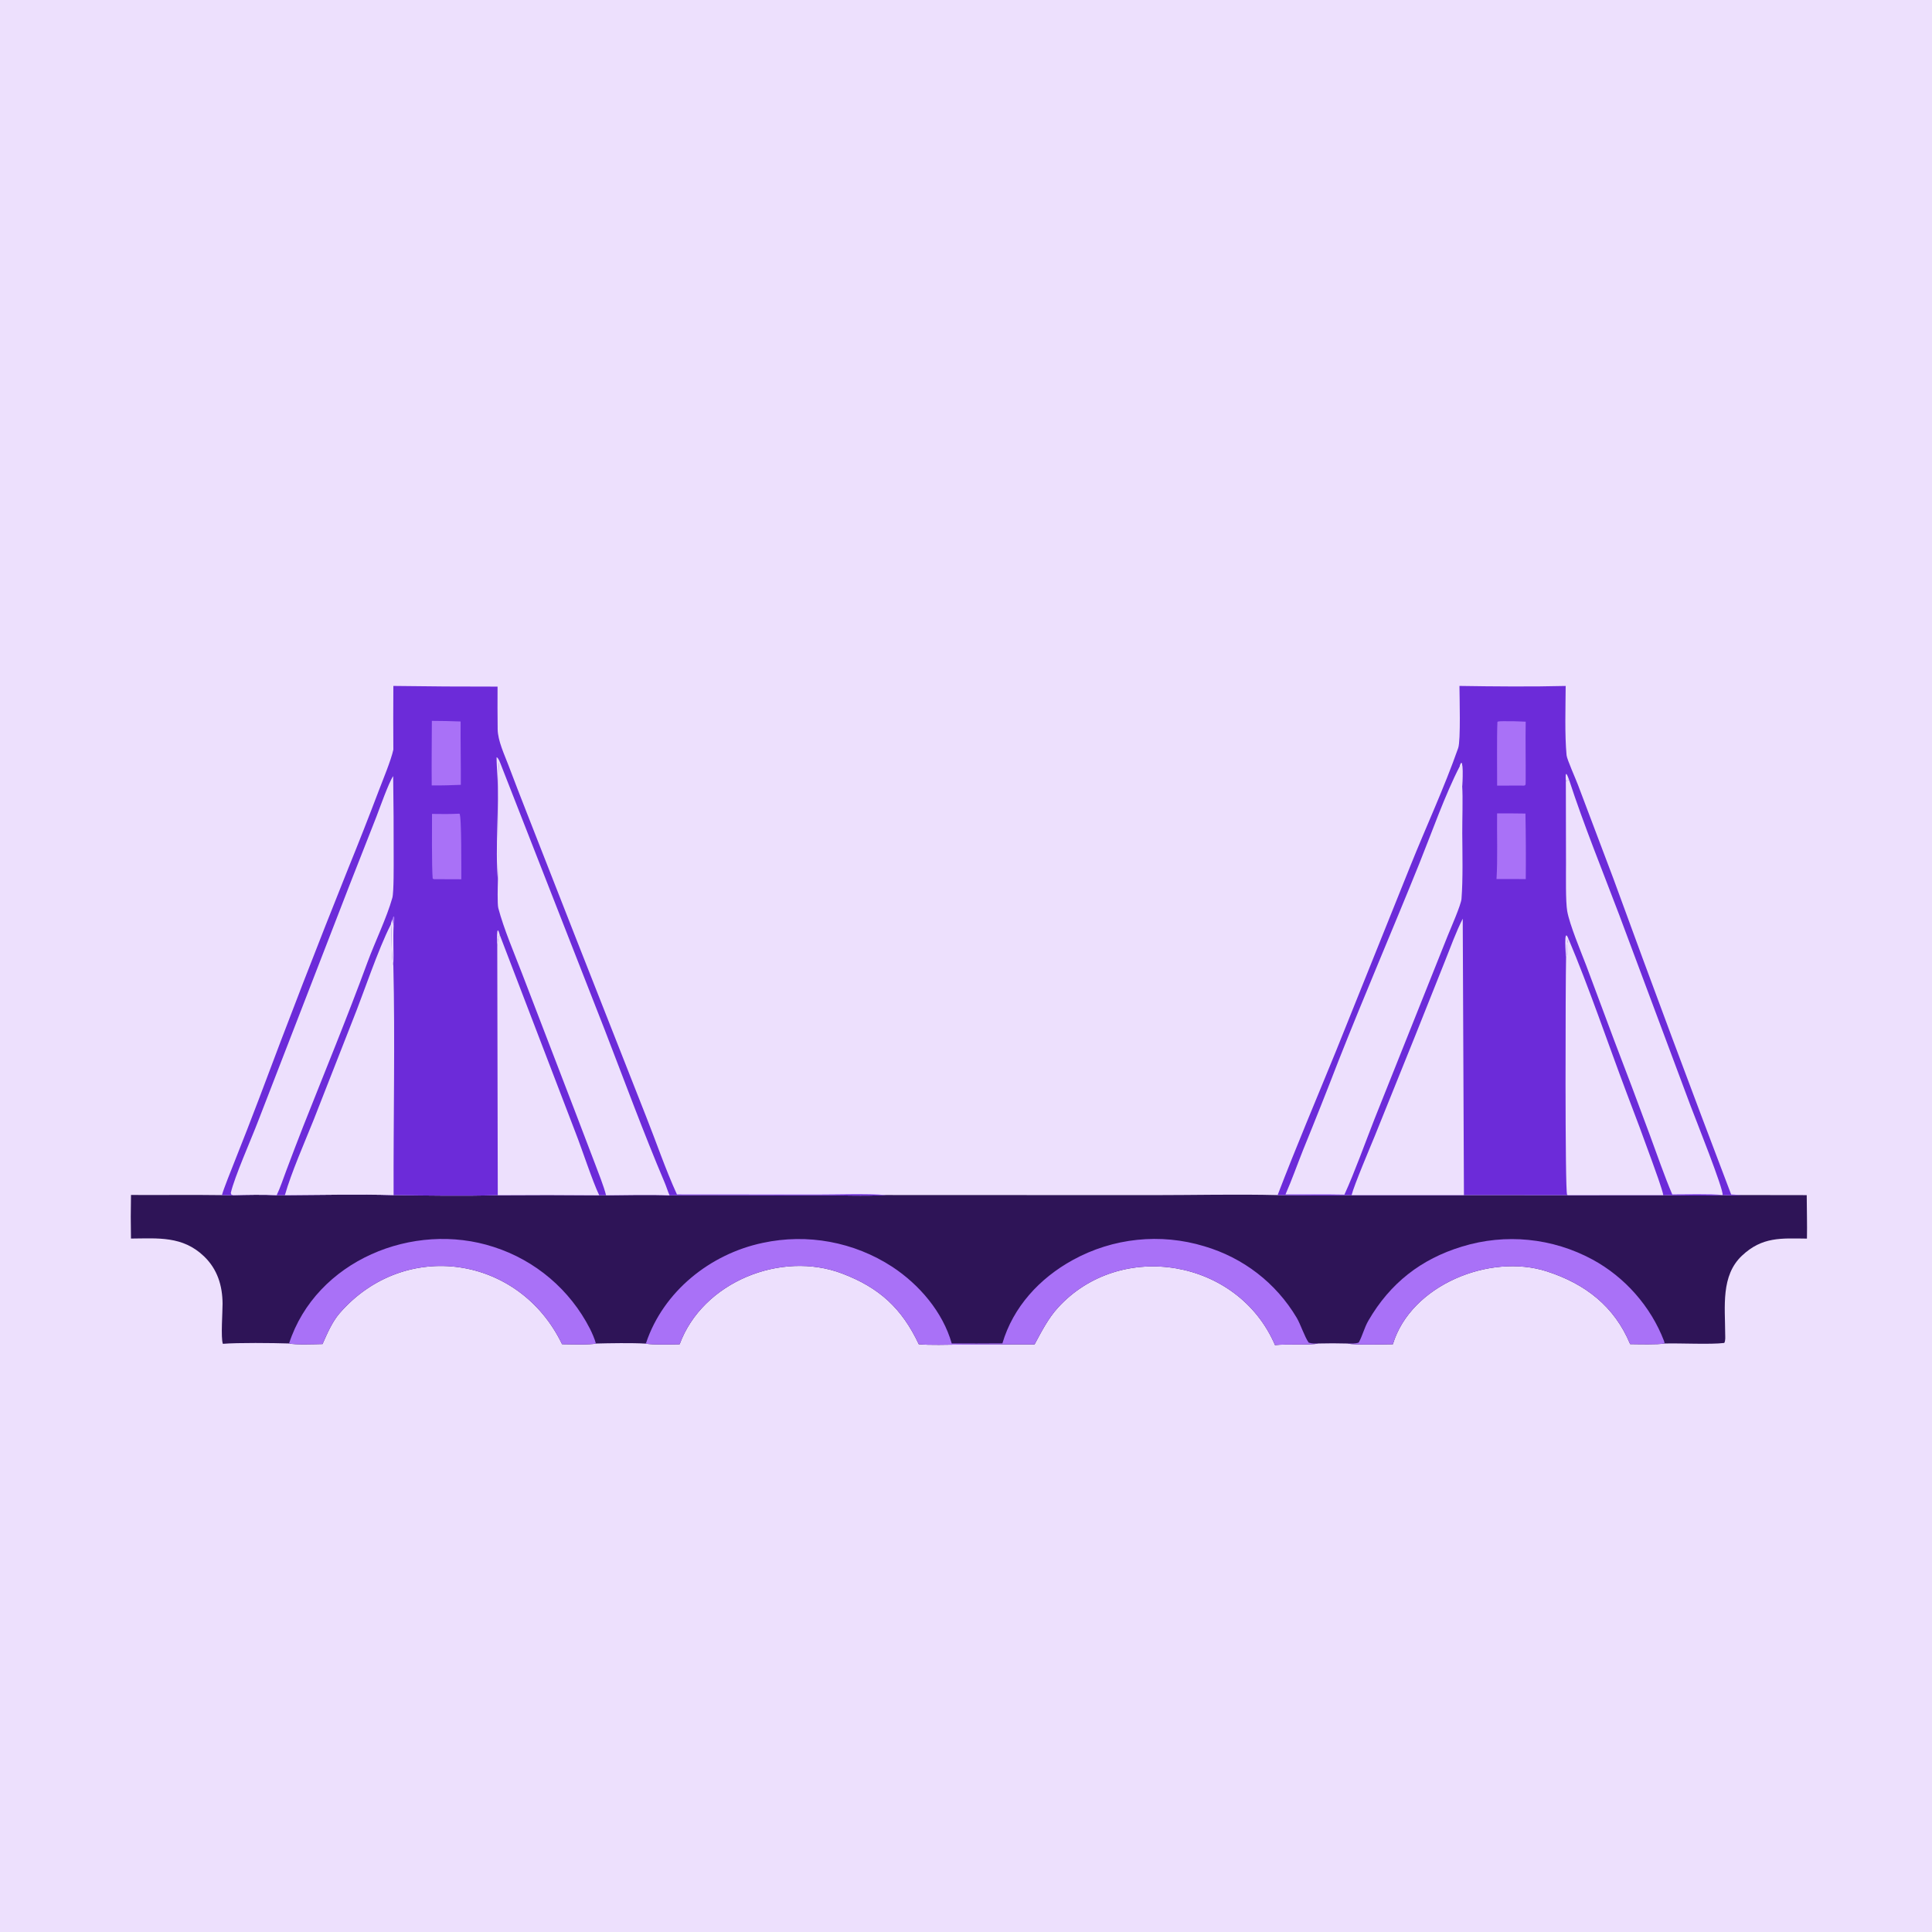
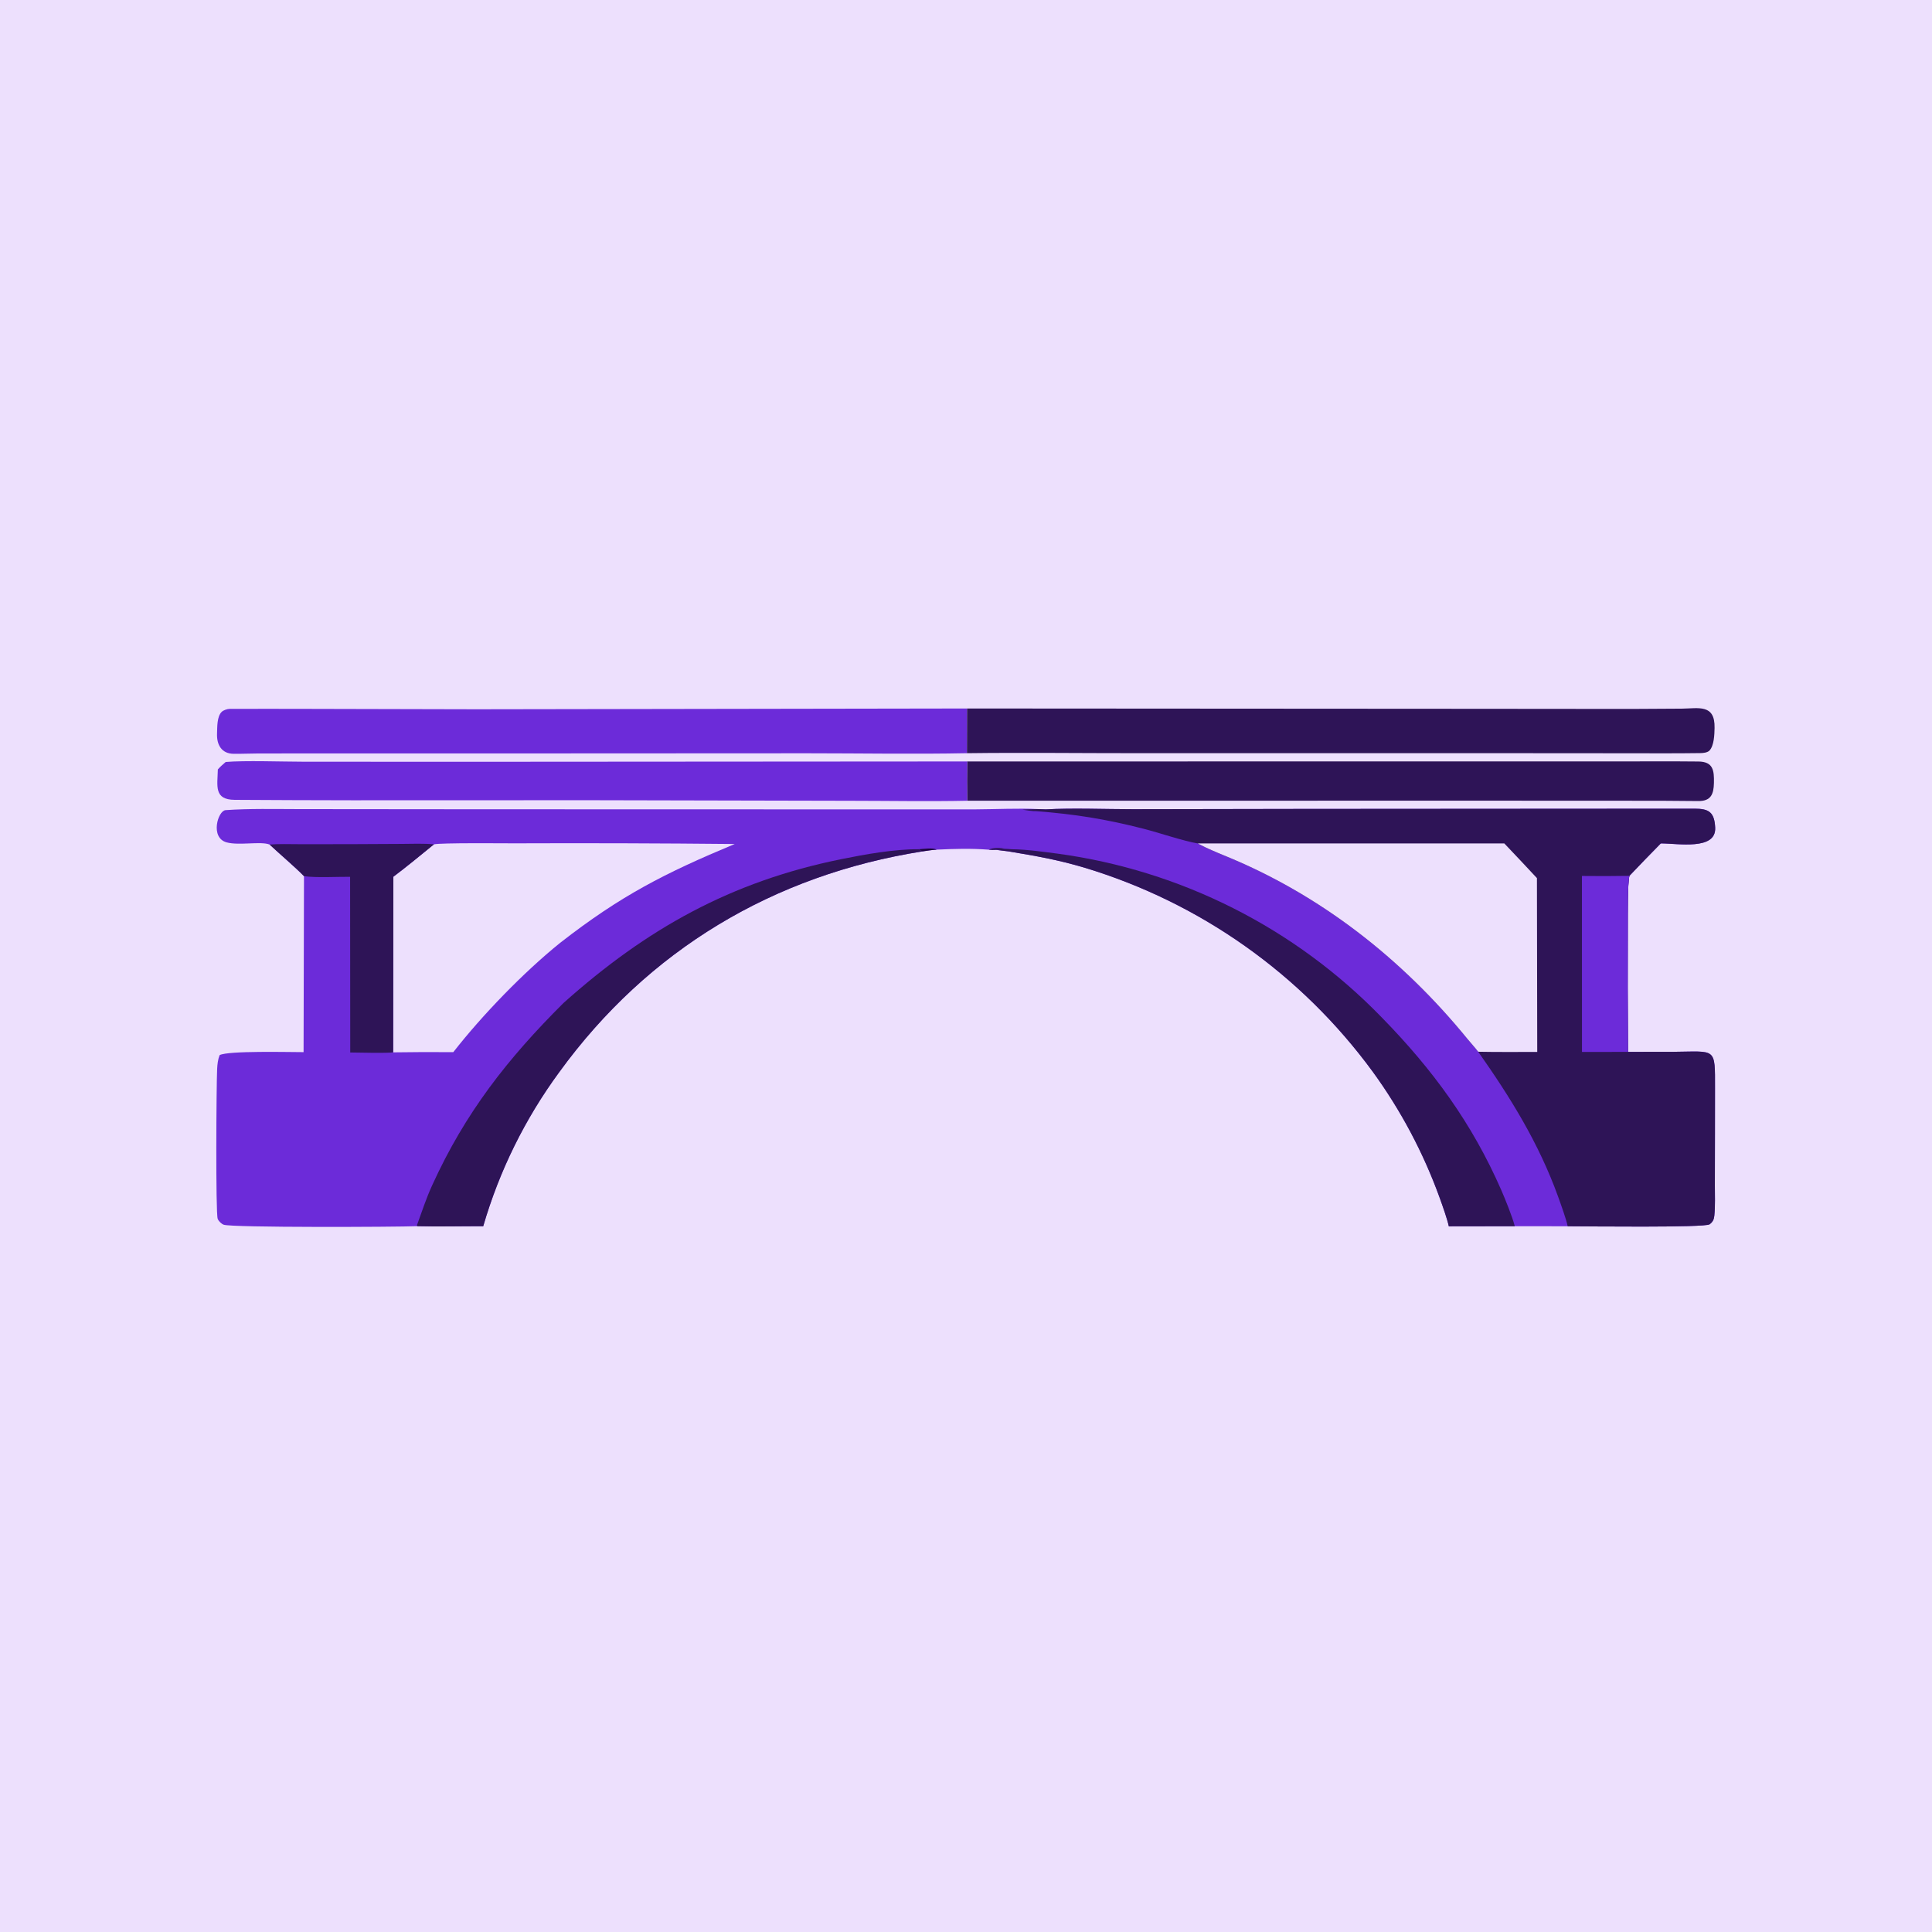
<svg xmlns="http://www.w3.org/2000/svg" version="1.1" style="display: block;" viewBox="0 0 2048 2048" width="1024" height="1024" preserveAspectRatio="none">
-   <path transform="translate(0,0)" fill="#EDE0FD" d="M 0 0 L 2048 0 L 2048 1416.44 L 2048 2048 L 0 2048 L 0 1429.33 L 0 0 z" />
-   <path transform="translate(0,0)" fill="#EDE0FD" d="M 341.875 1424.75 C 346.754 1413.81 352.138 1401.14 360.022 1392.07 C 429.083 1312.61 550.594 1330.77 595.807 1424.91 C 602.91 1424.99 625.891 1425.72 631.691 1424.21 C 645.39 1423.85 670.59 1423.42 684.186 1424.29 C 692.347 1425.73 711.034 1425.09 720.44 1424.98 C 744.764 1358.98 827.858 1325.41 892.684 1349.99 C 932.23 1364.98 956.05 1386.98 973.957 1424.95 C 985.379 1426.12 1004.92 1425.43 1016.98 1425.34 C 1043.55 1425.13 1070.12 1425.04 1096.7 1425.09 C 1104.01 1411.61 1111.08 1397.57 1121.52 1386.13 C 1187.95 1313.38 1312.58 1334.76 1351.57 1425.87 C 1363.63 1424.52 1389.12 1426.12 1397.54 1424.16 C 1407.84 1423.89 1418.14 1423.91 1428.43 1424.2 C 1435.91 1425.94 1467.46 1425.06 1476.49 1424.96 C 1495.6 1362.14 1579.25 1328.32 1639.53 1347.68 C 1680.39 1360.8 1711.4 1384.8 1728.02 1424.83 C 1736.02 1424.91 1757.37 1425.49 1764.55 1424.18 C 1780.92 1423.69 1813.56 1425.41 1827.76 1423.58 C 1829.25 1421.3 1828.79 1417.06 1828.77 1414.08 C 1851.59 1414.23 1873.81 1415.85 1896.5 1416.94 L 1985.6 1420.42 C 1998.23 1420.86 2034.8 1422.7 2045.64 1421.55 C 2047.41 1419.32 2047.24 1419.25 2048 1416.44 L 2048 2048 L 0 2048 L 0 1429.33 C 32.058 1429.81 64.158 1432.06 96.262 1431.47 C 117.465 1431.07 138.688 1431.15 159.894 1431.08 C 176.953 1431.01 194.009 1430.62 211.052 1429.89 C 217.511 1429.64 230.209 1429.45 236.283 1428.39 C 236.236 1427.03 236.23 1425.87 236.236 1424.51 C 251.593 1423.2 289.583 1423.59 306.398 1424.15 C 312.98 1425.68 333.729 1424.91 341.875 1424.75 z" />
-   <path transform="translate(0,0)" fill="#2E1457" d="M 138.86 1266.71 C 170.954 1266.94 203.179 1266.42 235.25 1266.9 C 238.556 1266.93 244.104 1267.18 247.218 1266.96 C 260.954 1266.6 279.73 1266.23 293.282 1266.96 C 295.609 1266.98 299.836 1267.12 301.993 1266.95 C 338.529 1266.76 381.12 1265.8 417.238 1266.87 C 451.374 1267.36 493.657 1268.02 527.661 1266.94 C 563.501 1266.66 599.342 1266.69 635.181 1267.03 L 642.444 1267.04 C 662.166 1266.92 690.352 1266.16 709.759 1267.14 C 761.218 1266.53 813.006 1267.44 864.424 1267.02 C 886.061 1266.84 918.305 1268.23 939.114 1266.78 L 1221.85 1266.89 C 1264.49 1266.89 1312.2 1265.79 1354.33 1266.86 C 1379.7 1267.07 1407.5 1267.56 1432.76 1266.85 L 1551.83 1266.87 L 1661.72 1266.91 L 1763.13 1266.86 C 1780.18 1267.15 1808.85 1267.84 1825.36 1266.76 L 1826.02 1266.79 C 1833.47 1267.35 1838.68 1267.11 1846.18 1266.79 L 1915.2 1266.9 C 1915.25 1281.65 1915.75 1298.35 1915.43 1312.97 C 1888.3 1312.69 1868.05 1310.79 1846.53 1331.09 C 1824.09 1352.27 1828.66 1384.84 1828.77 1414.08 C 1828.79 1417.06 1829.25 1421.3 1827.76 1423.58 C 1813.56 1425.41 1780.92 1423.69 1764.55 1424.18 C 1757.37 1425.49 1736.02 1424.91 1728.02 1424.83 C 1711.4 1384.8 1680.39 1360.8 1639.53 1347.68 C 1579.25 1328.32 1495.6 1362.14 1476.49 1424.96 C 1467.46 1425.06 1435.91 1425.94 1428.43 1424.2 C 1418.14 1423.91 1407.84 1423.89 1397.54 1424.16 C 1389.12 1426.12 1363.63 1424.52 1351.57 1425.87 C 1312.58 1334.76 1187.95 1313.38 1121.52 1386.13 C 1111.08 1397.57 1104.01 1411.61 1096.7 1425.09 C 1070.12 1425.04 1043.55 1425.13 1016.98 1425.34 C 1004.92 1425.43 985.379 1426.12 973.957 1424.95 C 956.05 1386.98 932.23 1364.98 892.684 1349.99 C 827.858 1325.41 744.764 1358.98 720.44 1424.98 C 711.034 1425.09 692.347 1425.73 684.186 1424.29 C 670.59 1423.42 645.39 1423.85 631.691 1424.21 C 625.891 1425.72 602.91 1424.99 595.807 1424.91 C 550.594 1330.77 429.083 1312.61 360.022 1392.07 C 352.138 1401.14 346.754 1413.81 341.875 1424.75 C 333.729 1424.91 312.98 1425.68 306.398 1424.15 C 289.583 1423.59 251.593 1423.2 236.236 1424.51 C 233.928 1418.03 235.992 1390.44 235.935 1381.97 C 235.804 1362.78 230.449 1345.35 216.259 1331.75 C 193.561 1309.99 167.559 1312.72 138.831 1312.92 C 138.532 1297.52 138.542 1282.11 138.86 1266.71 z" />
-   <path transform="translate(0,0)" fill="#A971F7" d="M 1062.57 1424.06 C 1073.95 1385.37 1102.1 1354.97 1137.03 1335.76 C 1179.72 1312.2 1230.13 1306.92 1276.78 1321.13 C 1317.63 1333.22 1352.43 1359.66 1374.58 1396.91 C 1378.64 1403.74 1382.93 1417.2 1387.31 1423.26 C 1391.49 1424.48 1393.09 1424.21 1397.54 1424.16 C 1389.12 1426.12 1363.63 1424.52 1351.57 1425.87 C 1312.58 1334.76 1187.95 1313.38 1121.52 1386.13 C 1111.08 1397.57 1104.01 1411.61 1096.7 1425.09 C 1070.12 1425.04 1043.55 1425.13 1016.98 1425.34 C 1004.92 1425.43 985.379 1426.12 973.957 1424.95 C 956.05 1386.98 932.23 1364.98 892.684 1349.99 C 827.858 1325.41 744.764 1358.98 720.44 1424.98 C 711.034 1425.09 692.347 1425.73 684.186 1424.29 C 684.42 1424.02 684.654 1423.75 684.888 1423.49 C 703.258 1368.93 752.802 1329.21 808.585 1317.49 C 855.866 1307.31 905.254 1316.43 945.781 1342.82 C 974.429 1361.65 999.416 1390.73 1008.87 1424.14 C 1026.77 1424.23 1044.67 1424.2 1062.57 1424.06 z" />
-   <path transform="translate(0,0)" fill="#A971F7" d="M 1428.43 1424.2 C 1432.22 1424.18 1437 1424.55 1440.34 1423.11 C 1444.67 1415.08 1446.06 1407.65 1450.67 1399.71 C 1473.62 1360.24 1506.31 1334.63 1549.81 1321.41 C 1595.92 1307.23 1645.79 1312.21 1688.18 1335.21 C 1722.03 1353.52 1749.81 1384.6 1763.93 1421.48 C 1764.26 1422.36 1764.39 1423.26 1764.55 1424.18 C 1757.37 1425.49 1736.02 1424.91 1728.02 1424.83 C 1711.4 1384.8 1680.39 1360.8 1639.53 1347.68 C 1579.25 1328.32 1495.6 1362.14 1476.49 1424.96 C 1467.46 1425.06 1435.91 1425.94 1428.43 1424.2 z" />
-   <path transform="translate(0,0)" fill="#A971F7" d="M 306.398 1424.15 C 335.076 1336.18 438.211 1293.99 523.428 1321.85 C 567.577 1336.03 604.259 1367.22 625.364 1408.51 C 627.539 1412.83 630.507 1419.53 631.691 1424.21 C 625.891 1425.72 602.91 1424.99 595.807 1424.91 C 550.594 1330.77 429.083 1312.61 360.022 1392.07 C 352.138 1401.14 346.754 1413.81 341.875 1424.75 C 333.729 1424.91 312.98 1425.68 306.398 1424.15 z" />
-   <path transform="translate(0,0)" fill="#6C2BD9" d="M 416.976 727.118 C 453.792 727.639 490.611 727.874 527.43 727.825 C 527.419 742.848 527.277 758.158 527.538 773.173 C 527.747 785.201 534.569 799.642 538.939 811.099 C 545.286 827.875 551.741 844.611 558.303 861.305 L 608.856 990.361 L 684.781 1183.26 C 695.629 1210.53 705.403 1239.51 717.592 1266.18 L 864.513 1266.29 C 884.899 1266.32 920.554 1265.23 939.114 1266.78 C 918.305 1268.23 886.061 1266.84 864.424 1267.02 C 813.006 1267.44 761.218 1266.53 709.759 1267.14 C 690.352 1266.16 662.166 1266.92 642.444 1267.04 L 635.181 1267.03 C 599.342 1266.69 563.501 1266.66 527.661 1266.94 C 493.657 1268.02 451.374 1267.36 417.238 1266.87 C 381.12 1265.8 338.529 1266.76 301.993 1266.95 C 299.836 1267.12 295.609 1266.98 293.282 1266.96 C 279.73 1266.23 260.954 1266.6 247.218 1266.96 C 244.104 1267.18 238.556 1266.93 235.25 1266.9 C 236.951 1260.39 245.749 1238.67 248.59 1231.43 C 257.489 1209.12 266.2 1186.74 274.721 1164.29 C 305.246 1082.7 336.711 1001.47 369.11 920.607 C 380.233 893.269 391.028 865.798 401.491 838.2 C 405.974 826.46 414.462 806.087 416.971 794.662 C 416.822 772.148 416.823 749.633 416.976 727.118 z" />
-   <path transform="translate(0,0)" fill="#EDE0FD" d="M 529.588 807.016 L 641.067 1091.78 C 661.994 1145.86 681.938 1200.24 704.581 1253.64 C 706.442 1258.03 707.865 1262.84 709.759 1267.14 C 690.352 1266.16 662.166 1266.92 642.444 1267.04 C 640.201 1257.84 634.222 1242.91 630.734 1233.63 L 609.811 1178.8 L 553.341 1031.82 C 545.006 1010.11 534.074 984.807 528.202 962.531 C 527.102 958.358 527.644 938.593 527.794 933.214 C 529.781 914.576 526.409 813.015 529.588 807.016 z" />
-   <path transform="translate(0,0)" fill="#EDE0FD" d="M 247.218 1266.96 L 245.185 1266.24 L 244.648 1264.59 C 248.571 1247.49 266.463 1207.3 273.699 1188.25 L 370.642 937.923 L 398.927 865.921 C 402.245 857.339 412.256 829.042 416.782 822.717 C 417.19 851.248 417.365 879.783 417.306 908.317 C 417.282 915.705 417.602 945.683 415.878 951.802 C 409.833 973.258 397.445 998.518 389.585 1019.93 C 368.122 1078.42 344.266 1136.2 321.369 1194.1 C 315.272 1209.7 309.286 1225.33 303.413 1241.01 C 300.537 1248.67 296.755 1259.95 293.282 1266.96 C 279.73 1266.23 260.954 1266.6 247.218 1266.96 z" />
-   <path transform="translate(0,0)" fill="#EDE0FD" d="M 414.322 979.952 C 415.59 982.627 414.404 1014.02 416.968 1023.45 C 418.876 1102.94 416.928 1186.87 417.238 1266.87 C 381.12 1265.8 338.529 1266.76 301.993 1266.95 C 308.681 1243.24 323.003 1210.8 332.575 1186.87 L 373.568 1082.3 C 385.558 1052.59 400.522 1006.86 414.322 979.952 z" />
-   <path transform="translate(0,0)" fill="#EDE0FD" d="M 529.783 991.083 L 609.925 1200.2 C 616.995 1218.2 628.063 1252.2 635.181 1267.03 C 599.342 1266.69 563.501 1266.66 527.661 1266.94 L 527.117 1003.22 C 528.031 997.912 527.046 995.903 529.783 991.083 z" />
-   <path transform="translate(0,0)" fill="#EDE0FD" d="M 527.794 933.214 C 524.678 897.62 529.346 856.339 527.151 820.367 C 526.811 814.8 526.378 808.183 526.389 802.716 C 527.998 803.329 528.47 805.08 529.588 807.016 C 526.409 813.015 529.781 914.576 527.794 933.214 z" />
-   <path transform="translate(0,0)" fill="#EDE0FD" d="M 416.126 974.313 L 417.274 981.207 C 416.527 994.934 417.465 1009.54 416.968 1023.45 C 414.404 1014.02 415.59 982.627 414.322 979.952 C 414.674 977.478 415.159 976.651 416.126 974.313 z" />
-   <path transform="translate(0,0)" fill="#EDE0FD" d="M 527.117 1003.22 C 527.065 1001.71 525.746 975.748 529.783 991.083 C 527.046 995.903 528.031 997.912 527.117 1003.22 z" />
-   <path transform="translate(0,0)" fill="#A971F7" d="M 416.126 974.313 C 416.389 973.167 416.501 972.223 417.313 971.391 C 417.383 971.384 417.452 971.377 417.522 971.37 C 418.676 972.47 417.477 979.636 417.274 981.207 L 416.126 974.313 z" />
-   <path transform="translate(0,0)" fill="#A971F7" d="M 487.014 862.533 C 489.505 863.773 488.916 925.026 489.008 932.067 L 460.024 931.963 C 459.902 931.913 458.673 931.453 458.662 931.317 C 457.553 917.872 457.968 874.213 457.948 862.776 C 468.003 862.96 476.974 863.022 487.014 862.533 z" />
-   <path transform="translate(0,0)" fill="#A971F7" d="M 457.785 764.149 C 468.269 764.133 477.848 764.433 488.285 764.79 C 488.098 786.938 488.623 809.532 488.479 831.971 C 478.087 832.383 468.041 832.731 457.636 832.562 C 457.434 809.908 457.698 786.822 457.785 764.149 z" />
-   <path transform="translate(0,0)" fill="#6C2BD9" d="M 1547.08 727.115 C 1582.91 727.68 1623.86 728.043 1659.68 727.14 C 1659.56 749.415 1658.58 778.725 1660.63 800.611 C 1661.03 804.893 1670.48 826.003 1672.72 832.025 L 1710.11 930.964 C 1750.98 1042.99 1792.65 1154.74 1835.09 1266.18 L 1846.18 1266.79 C 1838.68 1267.11 1833.47 1267.35 1826.02 1266.79 L 1825.36 1266.76 C 1808.85 1267.84 1780.18 1267.15 1763.13 1266.86 L 1661.72 1266.91 L 1551.83 1266.87 L 1432.76 1266.85 C 1407.5 1267.56 1379.7 1267.07 1354.33 1266.86 C 1373.99 1215.52 1395.19 1165.73 1415.89 1114.97 L 1494.88 918.322 C 1511.49 876.843 1531 835.015 1545.75 792.897 C 1548.54 784.903 1547.13 737.942 1547.08 727.115 z" />
-   <path transform="translate(0,0)" fill="#EDE0FD" d="M 1663.37 826.884 C 1678.59 873.671 1699.02 923.822 1716.6 970.259 L 1792.07 1172.22 C 1797.04 1185.45 1827.54 1261.63 1826.02 1266.79 L 1825.36 1266.76 C 1816.5 1265.5 1783.25 1266.16 1772.67 1266.16 C 1764.41 1246.87 1756.14 1222.75 1748.77 1202.84 C 1736.48 1169.52 1723.96 1136.3 1711.22 1103.15 L 1681.43 1023.38 C 1675.84 1008.75 1663.88 980.29 1661.32 965.865 C 1659.5 955.639 1660.05 927.373 1660.03 915.332 L 1659.86 827.944 L 1663.37 826.884 z" />
-   <path transform="translate(0,0)" fill="#EDE0FD" d="M 1550.56 973.852 L 1551.83 1266.87 L 1432.76 1266.85 C 1435.34 1256.37 1452.6 1215.77 1457.22 1204.47 L 1500.09 1098.16 L 1531.7 1018.91 C 1537.35 1004.74 1543.65 987.351 1550.56 973.852 z" />
-   <path transform="translate(0,0)" fill="#EDE0FD" d="M 1662.61 995.136 C 1684.41 1046.57 1704.38 1105.78 1724.23 1158.4 C 1733.61 1182.82 1742.72 1207.34 1751.58 1231.95 C 1753.91 1238.4 1762.31 1261.36 1763.13 1266.86 L 1661.72 1266.91 C 1661.55 1266.73 1661.34 1266.58 1661.19 1266.37 C 1658.86 1262.91 1659.48 1040.12 1660.11 1015.15 C 1662.07 1008.24 1660.01 1000.85 1662.61 995.136 z" />
-   <path transform="translate(0,0)" fill="#EDE0FD" d="M 1660.11 1015.15 C 1660.02 1013.23 1657.14 981.089 1662.61 995.136 C 1660.01 1000.85 1662.07 1008.24 1660.11 1015.15 z" />
-   <path transform="translate(0,0)" fill="#EDE0FD" d="M 1659.86 827.944 C 1659.84 827.129 1659.2 820.57 1660.33 820.385 C 1661.32 820.923 1662.91 825.726 1663.37 826.884 L 1659.86 827.944 z" />
-   <path transform="translate(0,0)" fill="#EDE0FD" d="M 1547.42 812.247 C 1551.76 797.904 1549.99 833.102 1549.98 833.397 C 1550.85 845.363 1549.98 870.138 1550.06 883.11 C 1550.2 904.934 1550.89 931.564 1549.25 952.793 C 1548.76 959.225 1537.71 984.308 1534.64 991.904 L 1508.23 1058.02 L 1457.06 1186.13 C 1447.53 1210.39 1435.61 1243.59 1425.13 1266.36 C 1404.76 1265.96 1383.13 1266.22 1362.67 1266.16 C 1369.53 1250.53 1375.06 1234.77 1381.36 1218.94 C 1394.17 1187.59 1406.67 1156.11 1418.86 1124.51 C 1446.36 1054.86 1476.48 984.962 1504.53 915.387 C 1517.57 883.03 1531.79 842.456 1547.42 812.247 z" />
-   <path transform="translate(0,0)" fill="#EDE0FD" d="M 1547.42 812.247 C 1551.76 797.904 1549.99 833.102 1549.98 833.397 C 1548.78 827.887 1548.78 815.011 1547.42 812.247 z" />
-   <path transform="translate(0,0)" fill="#A971F7" d="M 1586.98 862.252 C 1597 862.178 1607.01 862.23 1617.03 862.406 C 1617.49 885.552 1617.61 908.704 1617.37 931.853 L 1586.36 931.797 C 1587.68 911.152 1586.71 883.586 1586.98 862.252 z" />
-   <path transform="translate(0,0)" fill="#A971F7" d="M 1593.75 764.487 C 1602.03 764.408 1609.04 764.594 1617.31 764.989 C 1616.96 785.637 1617.43 806.35 1617.28 827.006 C 1617.24 833.587 1617.71 832.836 1611.25 832.727 C 1603.17 832.799 1595.1 832.83 1587.02 832.818 C 1587.07 819.38 1586.62 780.628 1587.32 765.354 C 1587.36 764.4 1592.46 764.513 1593.75 764.487 z" />
+   <path transform="translate(0,0)" fill="rgb(237,224,253)" d="M 0 0 L 2048 0 L 2048 2048 L 0 2048 L 0 0 z" />
+   <path transform="translate(0,0)" fill="rgb(108,43,217)" d="M 285.812 895.263 C 276.409 891.511 253.307 896.571 240.195 892.934 C 222.46 888.016 230.945 859.355 239.127 858.78 C 264.327 857.011 291.037 857.67 316.421 857.696 L 502.999 857.868 L 911.049 857.975 L 1034.01 857.964 C 1054.4 857.867 1080.85 856.632 1100.4 857.676 L 1108.69 857.974 C 1136.24 856.372 1172.6 857.806 1200.97 857.802 L 1378.89 857.497 L 1656.35 857.32 C 1702.99 857.292 1749.55 857.267 1796.26 857.243 C 1811.38 857.235 1817.33 860.777 1818.16 877.276 C 1819.38 901.688 1778.72 894.013 1760.53 894.05 C 1749.34 905.413 1738.25 916.874 1727.26 928.43 C 1725.22 936.426 1725.58 970.005 1725.51 979.784 C 1725.32 1024.87 1725.39 1069.96 1725.72 1115.04 L 1774.43 1114.96 C 1819.34 1114.62 1818 1109.79 1817.97 1153.64 L 1817.92 1202.01 L 1817.81 1256.75 C 1817.79 1267.29 1818.32 1278.14 1817.26 1288.62 C 1816.85 1292.73 1815.61 1295.36 1812.2 1297.84 C 1807.15 1301.5 1679.3 1299.9 1661.79 1299.9 L 1605.72 1299.83 L 1535.8 1299.94 C 1534.1 1291.95 1529.04 1277.83 1526.15 1269.8 C 1508.88 1222.05 1484.95 1176.98 1455.07 1135.92 C 1379.4 1032.6 1272.16 956.718 1149.54 919.752 C 1121.06 911.324 1098.55 907.402 1069.17 902.531 L 1055.8 900.848 C 1052.81 901.078 1051.16 900.908 1048.16 900.704 C 1028.99 899.249 1012.1 899.755 992.945 900.661 C 987.327 901.02 983.329 901.723 977.779 902.515 C 819.958 927.448 686.908 1006.89 592.697 1136.69 C 556.533 1185.95 529.299 1241.17 512.235 1299.85 C 489.761 1299.75 464.422 1300.45 442.296 1299.81 C 420.91 1300.69 245.452 1301.45 237.093 1298.24 C 234.658 1297.3 231.644 1294.38 230.758 1291.96 C 228.504 1285.81 229.351 1149.29 230.183 1133.11 C 230.439 1128.14 230.976 1123.12 232.807 1118.47 C 241.985 1113.63 306.689 1115.32 321.804 1115.31 L 322.24 928.779 C 312.989 919.213 296.359 905.203 285.812 895.263 z" />
+   <path transform="translate(0,0)" fill="rgb(46,20,87)" d="M 1108.69 857.974 C 1136.24 856.372 1172.6 857.806 1200.97 857.802 L 1378.89 857.497 L 1656.35 857.32 C 1702.99 857.292 1749.55 857.267 1796.26 857.243 C 1811.38 857.235 1817.33 860.777 1818.16 877.276 C 1819.38 901.688 1778.72 894.013 1760.53 894.05 C 1749.34 905.413 1738.25 916.874 1727.26 928.43 C 1725.22 936.426 1725.58 970.005 1725.51 979.784 C 1725.32 1024.87 1725.39 1069.96 1725.72 1115.04 L 1774.43 1114.96 C 1819.34 1114.62 1818 1109.79 1817.97 1153.64 L 1817.92 1202.01 L 1817.81 1256.75 C 1817.79 1267.29 1818.32 1278.14 1817.26 1288.62 C 1816.85 1292.73 1815.61 1295.36 1812.2 1297.84 C 1807.15 1301.5 1679.3 1299.9 1661.79 1299.9 C 1660.68 1293.38 1654.09 1275.25 1651.64 1268.46 C 1631.07 1211.59 1601.44 1163.91 1566.96 1114.89 C 1563.39 1110.21 1559.19 1105.74 1555.45 1101.16 C 1486.12 1016.24 1399.42 948.17 1297.52 906.769 C 1289.79 903.628 1278.54 898.832 1271.41 895.008 L 1269.74 894.096 C 1255.25 891.738 1228.02 882.54 1212.12 878.48 C 1171.9 868.209 1139.89 863.119 1098.73 859.881 C 1095.1 860.127 1087.71 858.831 1083.81 858.28 C 1088.74 857.864 1095.32 857.833 1100.4 857.676 L 1108.69 857.974 z" />
+   <path transform="translate(0,0)" fill="rgb(237,224,253)" d="M 1269.74 894.096 L 1594.63 894.07 C 1606.24 906.25 1617.76 918.501 1629.21 930.823 L 1629.53 1115.09 C 1608.91 1115.06 1587.53 1115.32 1566.96 1114.89 C 1563.39 1110.21 1559.19 1105.74 1555.45 1101.16 C 1486.12 1016.24 1399.42 948.17 1297.52 906.769 C 1289.79 903.628 1278.54 898.832 1271.41 895.008 L 1269.74 894.096 z" />
+   <path transform="translate(0,0)" fill="rgb(108,43,217)" d="M 1727.26 928.43 C 1725.22 936.426 1725.58 970.005 1725.51 979.784 C 1725.32 1024.87 1725.39 1069.96 1725.72 1115.04 L 1676.96 1115.12 L 1676.91 928.548 C 1693.69 928.756 1710.48 928.717 1727.26 928.43 z" />
+   <path transform="translate(0,0)" fill="rgb(237,224,253)" d="M 460.013 895.051 C 466.724 893.309 534.699 893.971 544.607 893.968 C 622.671 893.667 700.735 893.908 778.796 894.69 C 704.489 925.707 658.16 949.29 593.811 999.416 C 554.846 1030.87 511.29 1075.95 480.503 1115.33 C 459.258 1115.14 438.013 1115.21 416.77 1115.54 L 416.983 929.372 C 431.223 918.746 446.098 906.273 460.013 895.051 z" />
+   <path transform="translate(0,0)" fill="rgb(46,20,87)" d="M 597.286 1063.26 C 685.347 984.536 774.851 934.425 891.737 910.756 C 917.271 905.586 947.959 900.059 974.076 900.212 L 977.779 902.515 C 819.958 927.448 686.908 1006.89 592.697 1136.69 C 556.533 1185.95 529.299 1241.17 512.235 1299.85 C 489.761 1299.75 464.422 1300.45 442.296 1299.81 L 441.945 1298.86 C 447.493 1283.84 451.351 1271.32 458.128 1256.44 C 493.21 1179.38 538.116 1122.19 597.286 1063.26 z" />
+   <path transform="translate(0,0)" fill="rgb(46,20,87)" d="M 1066.31 899.806 L 1072.9 900.247 C 1088.8 900.413 1105.22 902.906 1120.99 904.887 C 1251.82 922.593 1372.91 983.773 1464.78 1078.59 C 1518.62 1133.64 1560.42 1190.6 1591.46 1261.64 C 1595.43 1270.71 1603.42 1290.46 1605.72 1299.83 L 1535.8 1299.94 C 1534.1 1291.95 1529.04 1277.83 1526.15 1269.8 C 1508.88 1222.05 1484.95 1176.98 1455.07 1135.92 C 1379.4 1032.6 1272.16 956.718 1149.54 919.752 C 1121.06 911.324 1098.55 907.402 1069.17 902.531 L 1055.8 900.848 C 1059.3 900.482 1062.8 900.135 1066.31 899.806 z" />
+   <path transform="translate(0,0)" fill="rgb(46,20,87)" d="M 285.812 895.263 C 294.787 894.448 307.773 894.86 317.032 894.88 L 369.424 894.861 L 425.36 894.579 C 435.748 894.509 450.167 893.976 460.013 895.051 C 446.098 906.273 431.223 918.746 416.983 929.372 L 416.77 1115.54 C 409.661 1116.54 380.178 1115.78 371.269 1115.68 L 371.124 929.445 C 357.615 929.32 335.048 930.617 322.24 928.779 C 312.989 919.213 296.359 905.203 285.812 895.263 z" />
+   <path transform="translate(0,0)" fill="rgb(30,5,63)" d="M 974.076 900.212 C 979.674 899.884 988.543 898.43 992.945 900.661 C 987.327 901.02 983.329 901.723 977.779 902.515 L 974.076 900.212 z" />
+   <path transform="translate(0,0)" fill="rgb(46,20,87)" d="M 1048.16 900.704 C 1053.11 898.103 1060.91 898.813 1066.31 899.806 C 1062.8 900.135 1059.3 900.482 1055.8 900.848 C 1052.81 901.078 1051.16 900.908 1048.16 900.704 z" />
+   <path transform="translate(0,0)" fill="rgb(108,43,217)" d="M 1025 798.419 C 969.638 799.546 911.637 798.514 856 798.515 L 549.003 798.665 L 341.143 798.661 L 273.778 798.711 C 265.05 798.732 256.183 799.175 247.597 799.067 C 234.774 798.906 229.568 789.331 230.074 777.515 C 230.359 770.85 229.851 759.766 234.963 754.634 C 236.763 752.828 241.036 751.418 243.471 751.437 C 271.157 751.317 299.188 751.41 326.835 751.444 L 505.16 751.858 L 1025.12 751.028 L 1025 798.419 z" />
+   <path transform="translate(0,0)" fill="rgb(46,20,87)" d="M 1025.12 751.028 L 1566.34 751.361 L 1728.71 751.505 L 1782.89 751.189 C 1800.32 751.021 1818.11 745.936 1817.51 771.724 C 1817.35 778.614 1817.08 790.491 1811.95 795.806 C 1809.58 797.872 1805.48 798.277 1802.45 798.321 C 1776.41 798.693 1750.14 798.509 1724.09 798.494 L 1572.75 798.381 L 1205.67 798.402 C 1145.98 798.43 1084.5 797.663 1025 798.419 L 1025.12 751.028 z" />
+   <path transform="translate(0,0)" fill="rgb(46,20,87)" d="M 1025.21 807.179 L 1553.15 807.134 L 1715.86 807.146 C 1744.03 807.112 1772.15 806.937 1800.36 807.24 C 1816.11 807.41 1817.13 816.672 1816.83 830.039 C 1816.57 841.647 1813.81 849.344 1800.13 849.153 C 1776.21 848.821 1752.21 848.839 1728.24 848.826 L 1566.9 848.751 L 1025.21 848.82 C 1025.04 834.94 1025.04 821.059 1025.21 807.179 z" />
+   <path transform="translate(0,0)" fill="rgb(108,43,217)" d="M 239.209 807.737 C 259.445 806.006 298.92 807.423 321.162 807.445 L 486.174 807.535 L 1025.21 807.179 C 1025.04 821.059 1025.04 834.94 1025.21 848.82 C 985.179 849.658 942.152 848.897 901.955 848.863 L 625.813 848.26 L 373.331 848.339 C 331.837 848.272 290.355 848.14 248.865 847.871 C 226.493 847.726 230.528 833.149 230.924 815.641 C 233.259 812.847 236.46 810.191 239.209 807.737 z" />
</svg>
